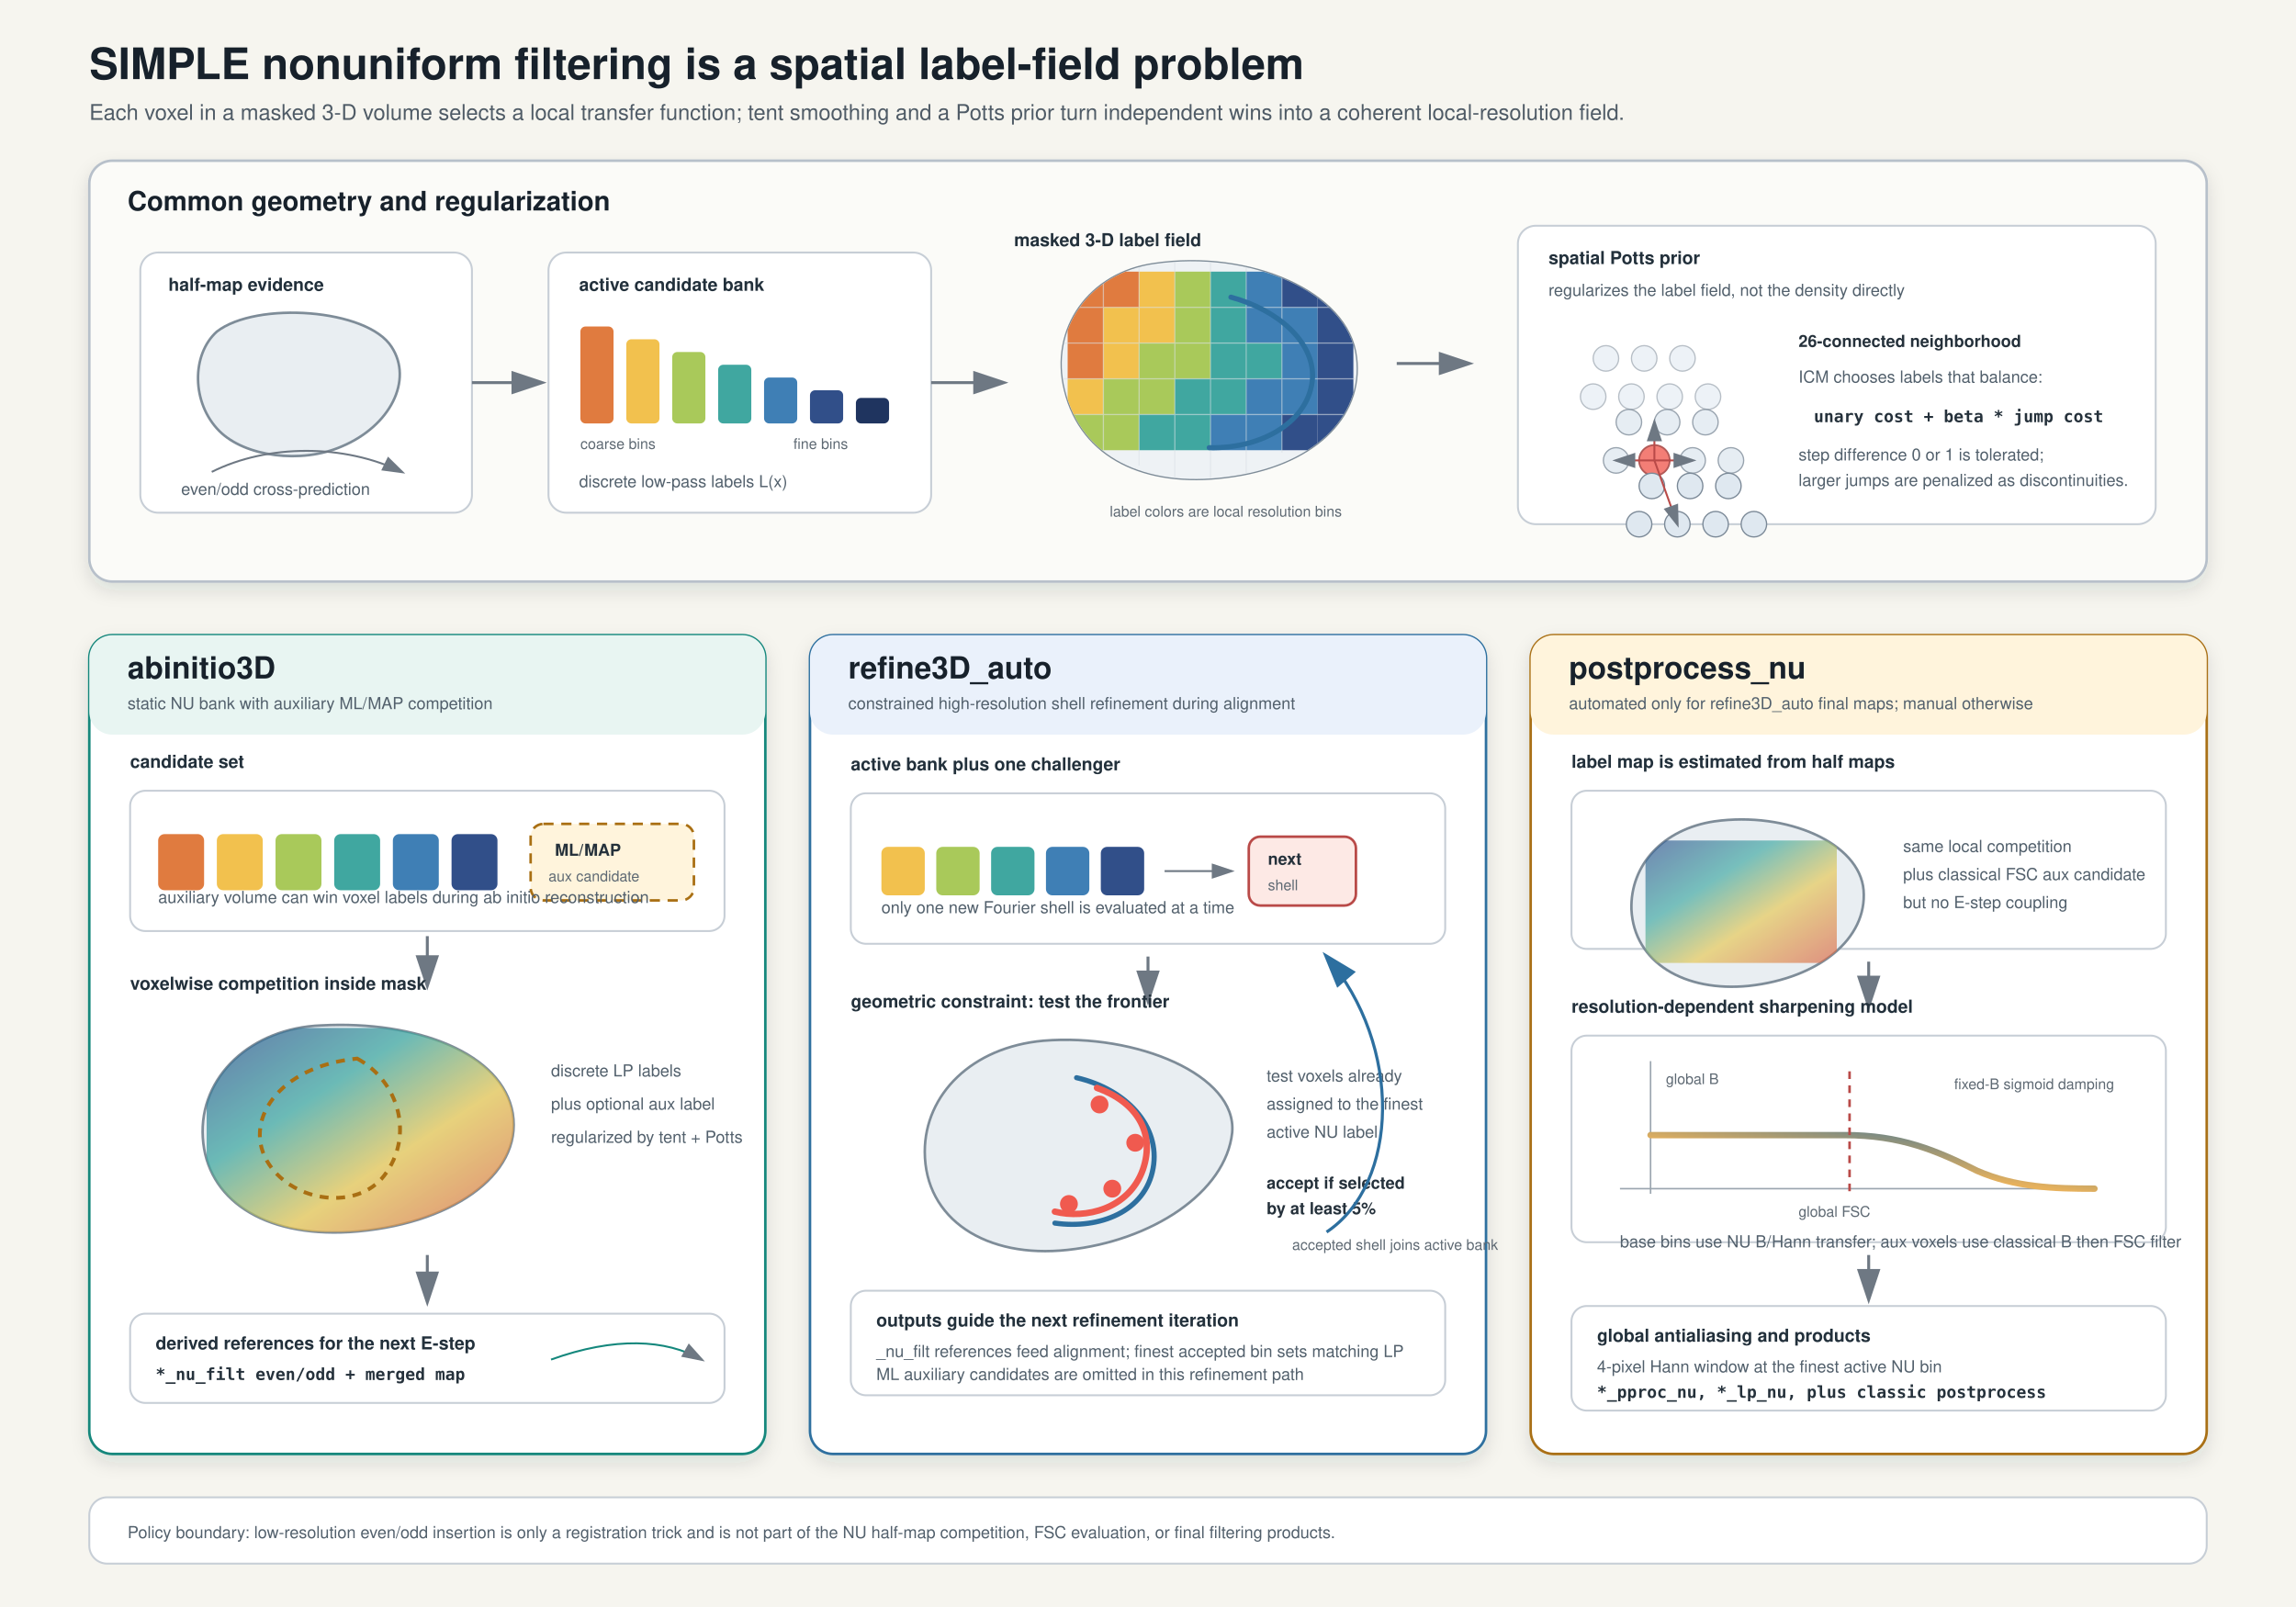
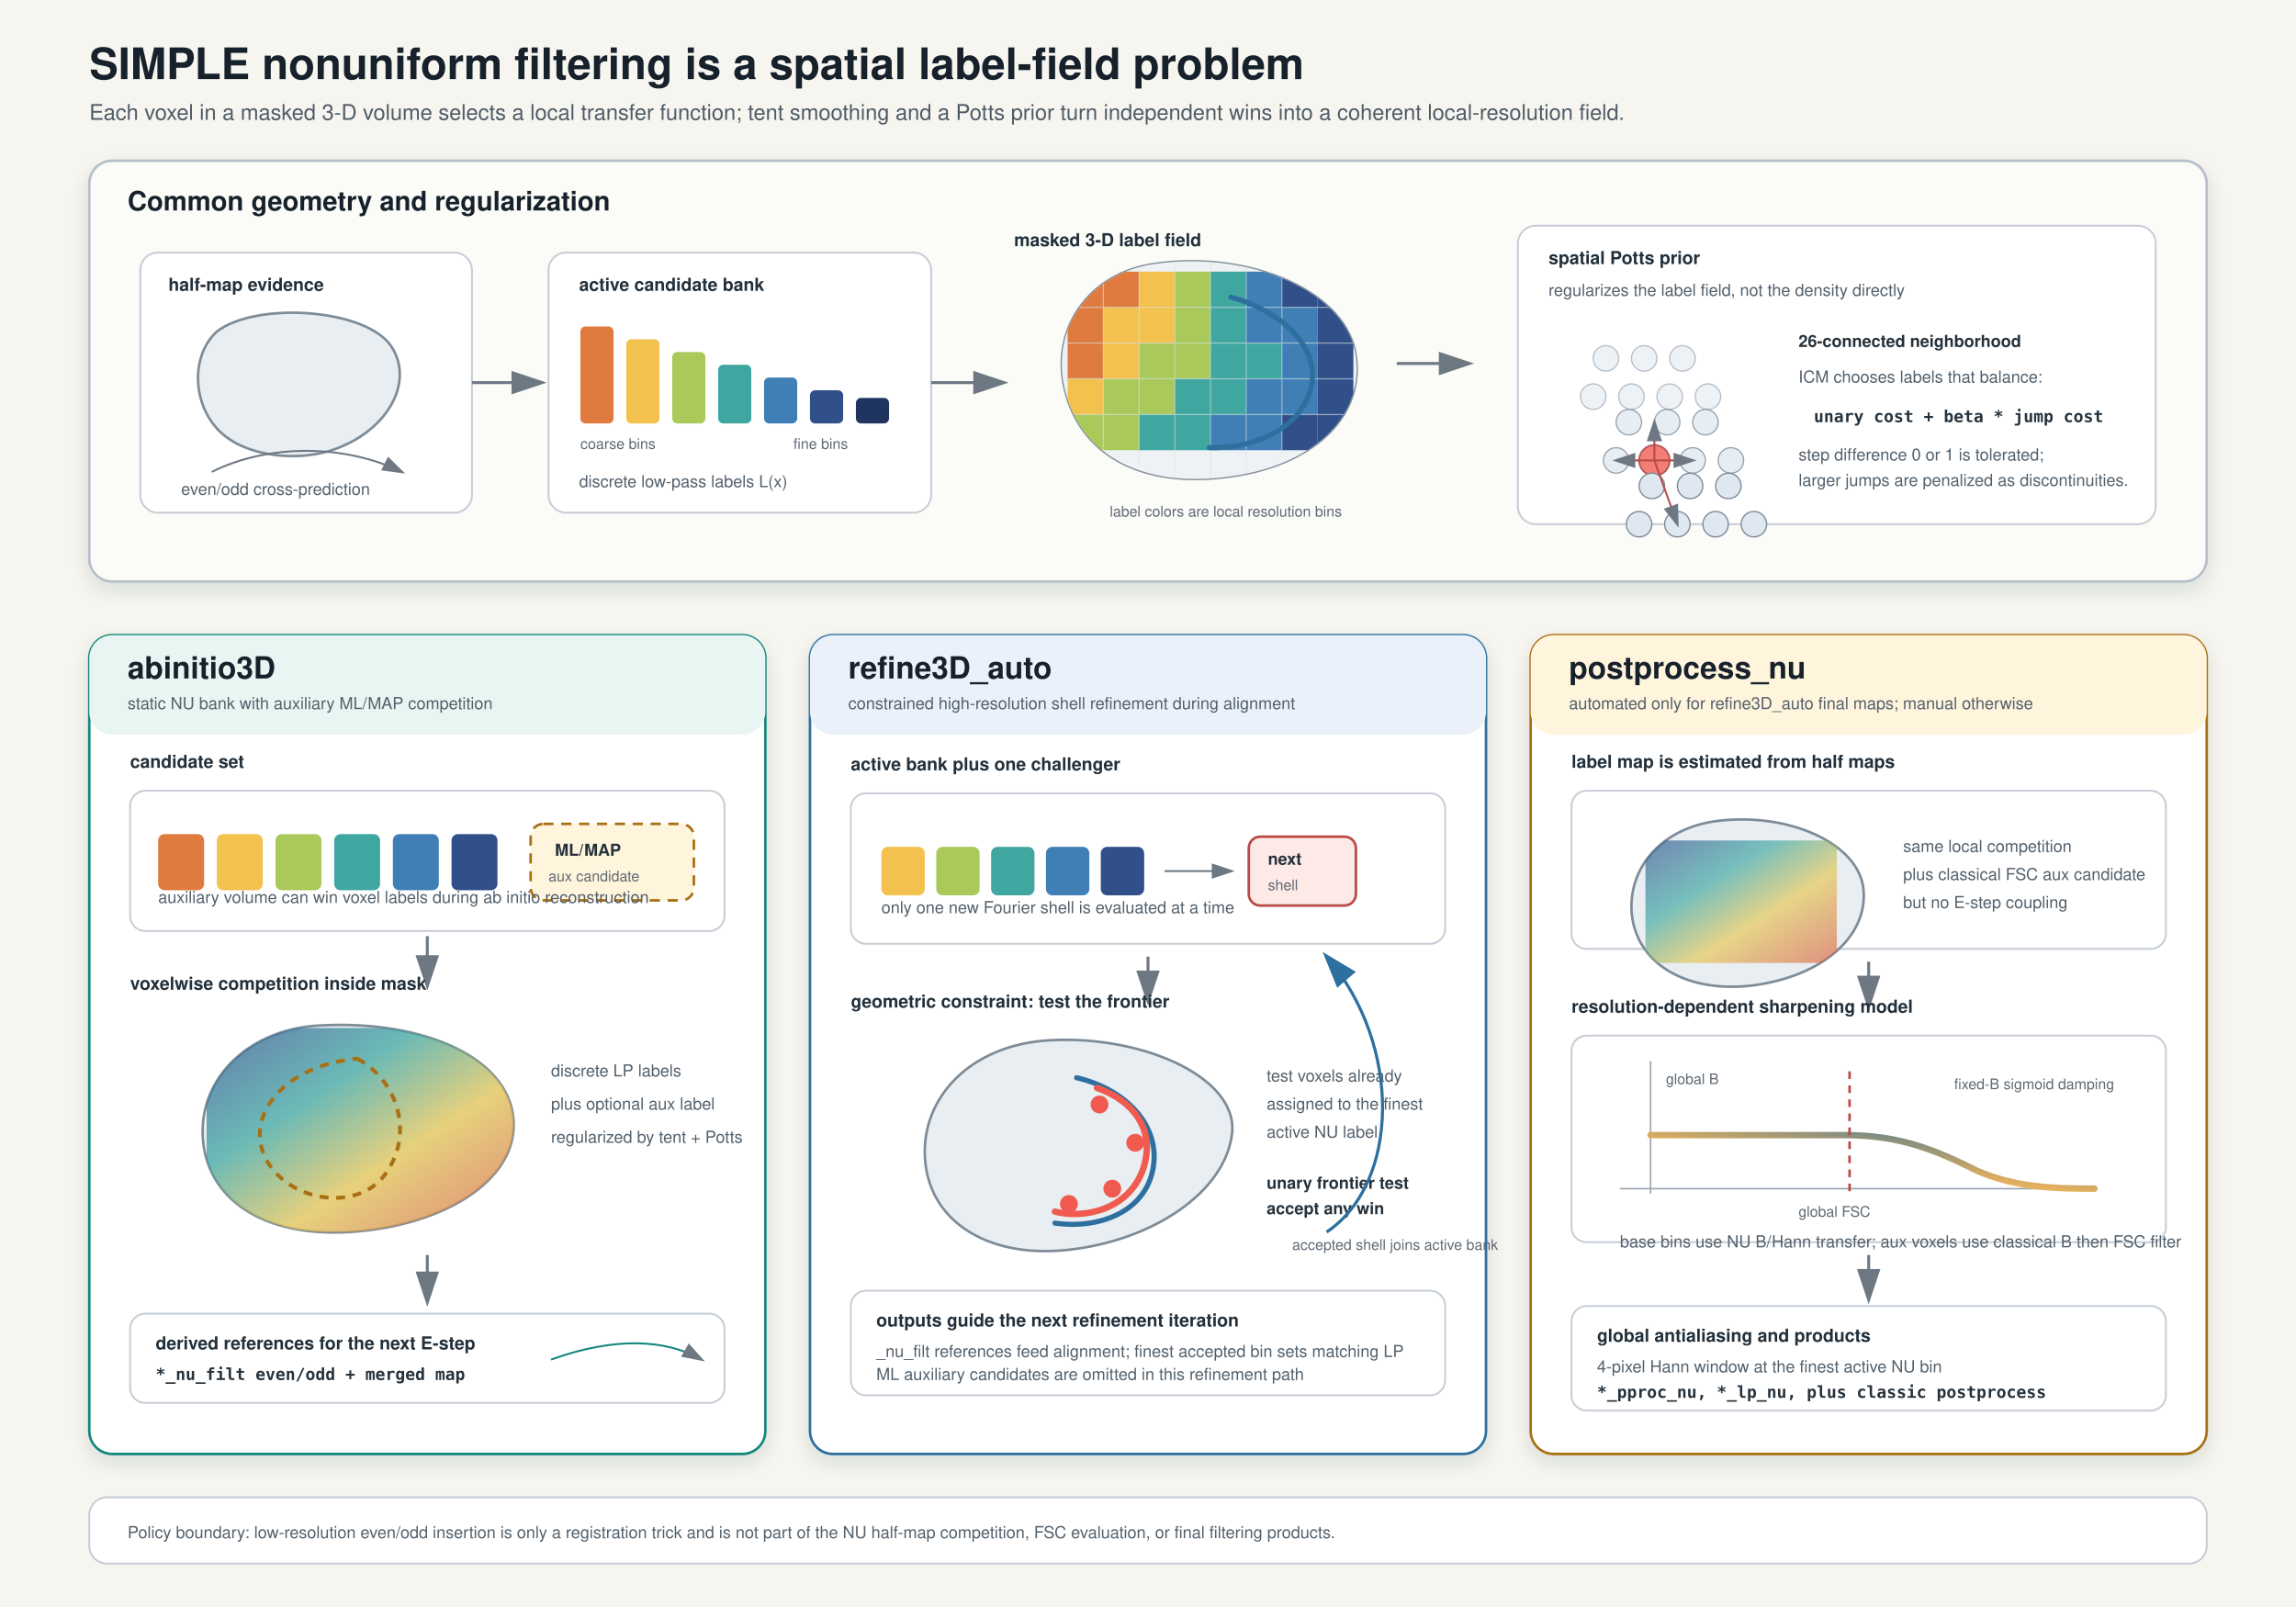
<svg xmlns="http://www.w3.org/2000/svg" width="1800" height="1260" viewBox="0 0 1800 1260" role="img" aria-labelledby="title desc">
  <defs>
    <style>
      .bg { fill: #f6f5ef; }
      .ink { fill: #17212b; }
      .muted { fill: #5b6672; }
      .soft { fill: #ffffff; stroke: #c7ced6; stroke-width: 1.5; }
      .panel { fill: #ffffff; stroke: #bbc5cf; stroke-width: 2; }
      .top-panel { fill: #fbfbf8; stroke: #b7c0ca; stroke-width: 2; }
      .title { font: 700 34px Helvetica, Arial, sans-serif; fill: #17212b; }
      .subtitle { font: 400 17px Helvetica, Arial, sans-serif; fill: #4f5b66; }
      .section-title { font: 700 21px Helvetica, Arial, sans-serif; fill: #17212b; }
      .panel-title { font: 700 24px Helvetica, Arial, sans-serif; fill: #17212b; }
      .label { font: 700 14px Helvetica, Arial, sans-serif; fill: #22303b; }
      .small { font: 400 13px Helvetica, Arial, sans-serif; fill: #52606c; }
      .tiny { font: 400 11.5px Helvetica, Arial, sans-serif; fill: #5e6973; }
      .mono { font: 700 13px Menlo, Consolas, monospace; fill: #25313b; }
      .callout { font: 700 13px Helvetica, Arial, sans-serif; fill: #25313b; }
      .arrow { stroke: #6e7883; stroke-width: 2.3; fill: none; marker-end: url(#arrowhead); }
      .thin-arrow { stroke: #6e7883; stroke-width: 1.5; fill: none; marker-end: url(#arrowhead); }
      .loop { stroke: #2d6f9f; stroke-width: 2.4; fill: none; marker-end: url(#blueArrow); }
      .teal-stroke { stroke: #14877c; }
      .blue-stroke { stroke: #2d6f9f; }
      .gold-stroke { stroke: #a96f13; }
      .red-stroke { stroke: #b94a48; }
      .dashed { stroke-dasharray: 7 6; }
      .grid-line { stroke: #d7dde3; stroke-width: 1; }
      .neigh { fill: #dfe8f0; stroke: #7b8997; stroke-width: 1; }
      .neigh-center { fill: #f05a4f; stroke: #9c2b28; stroke-width: 1.4; }
      .voxel-a { fill: #314f89; }
      .voxel-b { fill: #3f7fb5; }
      .voxel-c { fill: #40a7a0; }
      .voxel-d { fill: #a9c95a; }
      .voxel-e { fill: #f2c14e; }
      .voxel-f { fill: #e07b3f; }
      .mask { fill: #e9eef2; stroke: #7e8c98; stroke-width: 2; }
      .frontier { fill: none; stroke: #f05a4f; stroke-width: 5; stroke-linecap: round; stroke-linejoin: round; }
      .active { fill: none; stroke: #2d6f9f; stroke-width: 4; stroke-linecap: round; stroke-linejoin: round; }
    </style>
    <marker id="arrowhead" markerWidth="12" markerHeight="8" refX="10" refY="4" orient="auto">
      <path d="M0,0 L12,4 L0,8 Z" fill="#6e7883" />
    </marker>
    <marker id="blueArrow" markerWidth="12" markerHeight="8" refX="10" refY="4" orient="auto">
      <path d="M0,0 L12,4 L0,8 Z" fill="#2d6f9f" />
    </marker>
    <linearGradient id="heat" x1="0" y1="0" x2="1" y2="1">
      <stop offset="0%" stop-color="#2f4f8f" />
      <stop offset="34%" stop-color="#3aa6a0" />
      <stop offset="62%" stop-color="#e6c64f" />
      <stop offset="100%" stop-color="#d95f45" />
    </linearGradient>
    <linearGradient id="bfac" x1="0" y1="1" x2="1" y2="0">
      <stop offset="0%" stop-color="#f2c14e" />
      <stop offset="45%" stop-color="#e7b15c" />
      <stop offset="100%" stop-color="#2d6f9f" />
    </linearGradient>
    <filter id="shadow" x="-8%" y="-8%" width="116%" height="116%">
      <feDropShadow dx="0" dy="6" stdDeviation="7" flood-color="#1e2a33" flood-opacity="0.12" />
    </filter>
  </defs>
  <rect class="bg" x="0" y="0" width="1800" height="1260" />
  <text class="title" x="70" y="62">SIMPLE nonuniform filtering is a spatial label-field problem</text>
  <text class="subtitle" x="70" y="94">Each voxel in a masked 3-D volume selects a local transfer function; tent smoothing and a Potts prior turn independent wins into a coherent local-resolution field.</text>
  <rect class="top-panel" x="70" y="126" width="1660" height="330" rx="18" filter="url(#shadow)" />
  <text class="section-title" x="100" y="165">Common geometry and regularization</text>
  <g transform="translate(110 198)">
    <rect class="soft" x="0" y="0" width="260" height="204" rx="14" />
    <text class="label" x="22" y="30">half-map evidence</text>
    <path class="mask" d="M60,62 C40,80 40,118 62,140 C82,160 126,166 158,152 C196,136 214,100 197,74 C178,44 91,38 60,62 Z" />
    <path class="thin-arrow" d="M56,172 C100,150 160,150 205,172" />
    <text class="small" x="32" y="190">even/odd cross-prediction</text>
    <line class="arrow" x1="260" y1="102" x2="314" y2="102" />
  </g>
  <g transform="translate(430 198)">
    <rect class="soft" x="0" y="0" width="300" height="204" rx="14" />
    <text class="label" x="24" y="30">active candidate bank</text>
    <g transform="translate(25 58)">
      <rect x="0" y="0" width="26" height="76" rx="4" class="voxel-f" />
      <rect x="36" y="10" width="26" height="66" rx="4" class="voxel-e" />
      <rect x="72" y="20" width="26" height="56" rx="4" class="voxel-d" />
      <rect x="108" y="30" width="26" height="46" rx="4" class="voxel-c" />
      <rect x="144" y="40" width="26" height="36" rx="4" class="voxel-b" />
      <rect x="180" y="50" width="26" height="26" rx="4" class="voxel-a" />
      <rect x="216" y="56" width="26" height="20" rx="4" fill="#1f345f" />
    </g>
    <text class="tiny" x="25" y="154">coarse bins</text>
    <text class="tiny" x="192" y="154">fine bins</text>
    <text class="small" x="24" y="184">discrete low-pass labels L(x)</text>
    <line class="arrow" x1="300" y1="102" x2="356" y2="102" />
  </g>
  <g transform="translate(795 175)">
    <text class="label" x="0" y="18">masked 3-D label field</text>
    <path class="mask" d="M110,32 C59,39 28,83 40,131 C53,184 103,207 166,199 C233,191 274,153 268,105 C262,54 185,21 110,32 Z" />
    <clipPath id="sliceClip">
      <path d="M110,32 C59,39 28,83 40,131 C53,184 103,207 166,199 C233,191 274,153 268,105 C262,54 185,21 110,32 Z" />
    </clipPath>
    <g clip-path="url(#sliceClip)">
      <rect x="34" y="26" width="240" height="184" fill="#eef2f5" />
      <g transform="translate(42 38)">
        <rect class="voxel-f" x="0" y="0" width="28" height="28" />
        <rect class="voxel-f" x="28" y="0" width="28" height="28" />
        <rect class="voxel-e" x="56" y="0" width="28" height="28" />
        <rect class="voxel-d" x="84" y="0" width="28" height="28" />
        <rect class="voxel-c" x="112" y="0" width="28" height="28" />
        <rect class="voxel-b" x="140" y="0" width="28" height="28" />
        <rect class="voxel-a" x="168" y="0" width="28" height="28" />
        <rect class="voxel-a" x="196" y="0" width="28" height="28" />
        <rect class="voxel-f" x="0" y="28" width="28" height="28" />
        <rect class="voxel-e" x="28" y="28" width="28" height="28" />
        <rect class="voxel-e" x="56" y="28" width="28" height="28" />
        <rect class="voxel-d" x="84" y="28" width="28" height="28" />
        <rect class="voxel-c" x="112" y="28" width="28" height="28" />
        <rect class="voxel-b" x="140" y="28" width="28" height="28" />
        <rect class="voxel-b" x="168" y="28" width="28" height="28" />
        <rect class="voxel-a" x="196" y="28" width="28" height="28" />
        <rect class="voxel-f" x="0" y="56" width="28" height="28" />
        <rect class="voxel-e" x="28" y="56" width="28" height="28" />
        <rect class="voxel-d" x="56" y="56" width="28" height="28" />
        <rect class="voxel-d" x="84" y="56" width="28" height="28" />
        <rect class="voxel-c" x="112" y="56" width="28" height="28" />
        <rect class="voxel-c" x="140" y="56" width="28" height="28" />
        <rect class="voxel-b" x="168" y="56" width="28" height="28" />
        <rect class="voxel-a" x="196" y="56" width="28" height="28" />
        <rect class="voxel-e" x="0" y="84" width="28" height="28" />
        <rect class="voxel-d" x="28" y="84" width="28" height="28" />
        <rect class="voxel-d" x="56" y="84" width="28" height="28" />
        <rect class="voxel-c" x="84" y="84" width="28" height="28" />
        <rect class="voxel-c" x="112" y="84" width="28" height="28" />
        <rect class="voxel-b" x="140" y="84" width="28" height="28" />
        <rect class="voxel-b" x="168" y="84" width="28" height="28" />
        <rect class="voxel-a" x="196" y="84" width="28" height="28" />
        <rect class="voxel-d" x="0" y="112" width="28" height="28" />
        <rect class="voxel-d" x="28" y="112" width="28" height="28" />
        <rect class="voxel-c" x="56" y="112" width="28" height="28" />
        <rect class="voxel-c" x="84" y="112" width="28" height="28" />
        <rect class="voxel-b" x="112" y="112" width="28" height="28" />
        <rect class="voxel-b" x="140" y="112" width="28" height="28" />
        <rect class="voxel-a" x="168" y="112" width="28" height="28" />
        <rect class="voxel-a" x="196" y="112" width="28" height="28" />
      </g>
      <g opacity="0.45">
        <path class="grid-line" d="M70,38 L70,178" />
        <path class="grid-line" d="M98,34 L98,190" />
        <path class="grid-line" d="M126,30 L126,202" />
        <path class="grid-line" d="M154,30 L154,202" />
        <path class="grid-line" d="M182,34 L182,196" />
        <path class="grid-line" d="M210,40 L210,180" />
        <path class="grid-line" d="M42,66 L268,66" />
        <path class="grid-line" d="M38,94 L272,94" />
        <path class="grid-line" d="M38,122 L272,122" />
        <path class="grid-line" d="M48,150 L258,150" />
      </g>
    </g>
    <path class="active" d="M170,58 C207,68 235,93 234,121 C232,155 195,177 153,176" />
    <text class="tiny" x="75" y="230">label colors are local resolution bins</text>
    <line class="arrow" x1="300" y1="110" x2="356" y2="110" />
  </g>
  <g transform="translate(1190 177)">
    <rect class="soft" x="0" y="0" width="500" height="234" rx="14" />
    <text class="label" x="24" y="30">spatial Potts prior</text>
    <text class="small" x="24" y="55">regularizes the label field, not the density directly</text>
    <g transform="translate(35 82)">
      <g opacity="0.55">
        <circle class="neigh" cx="34" cy="22" r="10" />
        <circle class="neigh" cx="64" cy="22" r="10" />
        <circle class="neigh" cx="94" cy="22" r="10" />
        <circle class="neigh" cx="24" cy="52" r="10" />
        <circle class="neigh" cx="54" cy="52" r="10" />
        <circle class="neigh" cx="84" cy="52" r="10" />
        <circle class="neigh" cx="114" cy="52" r="10" />
      </g>
      <g opacity="0.78">
        <circle class="neigh" cx="52" cy="72" r="10" />
        <circle class="neigh" cx="82" cy="72" r="10" />
        <circle class="neigh" cx="112" cy="72" r="10" />
        <circle class="neigh" cx="42" cy="102" r="10" />
        <circle class="neigh-center" cx="72" cy="102" r="12" />
        <circle class="neigh" cx="102" cy="102" r="10" />
        <circle class="neigh" cx="132" cy="102" r="10" />
      </g>
      <g>
        <circle class="neigh" cx="70" cy="122" r="10" />
        <circle class="neigh" cx="100" cy="122" r="10" />
        <circle class="neigh" cx="130" cy="122" r="10" />
        <circle class="neigh" cx="60" cy="152" r="10" />
        <circle class="neigh" cx="90" cy="152" r="10" />
        <circle class="neigh" cx="120" cy="152" r="10" />
        <circle class="neigh" cx="150" cy="152" r="10" />
      </g>
      <path class="thin-arrow red-stroke" d="M72,102 L42,102" />
      <path class="thin-arrow red-stroke" d="M72,102 L102,102" />
      <path class="thin-arrow red-stroke" d="M72,102 L72,72" />
      <path class="thin-arrow red-stroke" d="M72,102 L90,152" />
    </g>
    <text class="callout" x="220" y="95">26-connected neighborhood</text>
    <text class="small" x="220" y="123">ICM chooses labels that balance:</text>
    <text class="mono" x="232" y="154">unary cost + beta * jump cost</text>
    <text class="small" x="220" y="184">step difference 0 or 1 is tolerated;</text>
    <text class="small" x="220" y="204">larger jumps are penalized as discontinuities.</text>
  </g>
  <g transform="translate(70 498)">
    <rect class="panel teal-stroke" x="0" y="0" width="530" height="642" rx="18" filter="url(#shadow)" />
    <rect x="0" y="0" width="530" height="78" rx="18" fill="#e8f5f2" />
    <text class="panel-title" x="30" y="34">abinitio3D</text>
    <text class="small" x="30" y="58">static NU bank with auxiliary ML/MAP competition</text>
    <g transform="translate(32 104)">
      <text class="label" x="0" y="0">candidate set</text>
      <rect class="soft" x="0" y="18" width="466" height="110" rx="12" />
      <g transform="translate(22 52)">
        <rect class="voxel-f" x="0" y="0" width="36" height="44" rx="5" />
        <rect class="voxel-e" x="46" y="0" width="36" height="44" rx="5" />
        <rect class="voxel-d" x="92" y="0" width="36" height="44" rx="5" />
        <rect class="voxel-c" x="138" y="0" width="36" height="44" rx="5" />
        <rect class="voxel-b" x="184" y="0" width="36" height="44" rx="5" />
        <rect class="voxel-a" x="230" y="0" width="36" height="44" rx="5" />
        <rect x="292" y="-8" width="128" height="60" rx="10" fill="#fff4dc" stroke="#a96f13" stroke-width="2" stroke-dasharray="8 6" />
        <text class="callout" x="311" y="17">ML/MAP</text>
        <text class="tiny" x="306" y="37">aux candidate</text>
      </g>
      <text class="small" x="22" y="106">auxiliary volume can win voxel labels during ab initio reconstruction</text>
    </g>
    <line class="arrow" x1="265" y1="236" x2="265" y2="274" />
    <g transform="translate(32 278)">
      <text class="label" x="0" y="0">voxelwise competition inside mask</text>
      <path class="mask" d="M150,28 C95,30 54,68 57,116 C60,164 104,194 172,190 C250,185 308,146 300,97 C292,50 225,24 150,28 Z" />
      <clipPath id="abinitioClip">
        <path d="M150,28 C95,30 54,68 57,116 C60,164 104,194 172,190 C250,185 308,146 300,97 C292,50 225,24 150,28 Z" />
      </clipPath>
      <g clip-path="url(#abinitioClip)">
        <rect x="60" y="30" width="244" height="160" fill="url(#heat)" opacity="0.72" />
      </g>
      <path class="dashed gold-stroke" d="M178,54 C211,72 223,115 199,146 C178,173 129,167 109,137 C87,104 116,60 178,54 Z" fill="none" stroke-width="3" />
      <text class="small" x="330" y="68">discrete LP labels</text>
      <text class="small" x="330" y="94">plus optional aux label</text>
      <text class="small" x="330" y="120">regularized by tent + Potts</text>
    </g>
    <line class="arrow" x1="265" y1="486" x2="265" y2="522" />
    <g transform="translate(32 532)">
      <rect class="soft" x="0" y="0" width="466" height="70" rx="12" />
      <text class="label" x="20" y="28">derived references for the next E-step</text>
      <text class="mono" x="20" y="52">*_nu_filt even/odd + merged map</text>
      <path class="thin-arrow teal-stroke" d="M330,36 C380,18 420,20 448,36" />
    </g>
  </g>
  <g transform="translate(635 498)">
    <rect class="panel blue-stroke" x="0" y="0" width="530" height="642" rx="18" filter="url(#shadow)" />
    <rect x="0" y="0" width="530" height="78" rx="18" fill="#eaf1fb" />
    <text class="panel-title" x="30" y="34">refine3D_auto</text>
    <text class="small" x="30" y="58">constrained high-resolution shell refinement during alignment</text>
    <g transform="translate(32 106)">
      <text class="label" x="0" y="0">active bank plus one challenger</text>
      <rect class="soft" x="0" y="18" width="466" height="118" rx="12" />
      <g transform="translate(24 60)">
        <rect class="voxel-e" x="0" y="0" width="34" height="38" rx="5" />
        <rect class="voxel-d" x="43" y="0" width="34" height="38" rx="5" />
        <rect class="voxel-c" x="86" y="0" width="34" height="38" rx="5" />
        <rect class="voxel-b" x="129" y="0" width="34" height="38" rx="5" />
        <rect class="voxel-a" x="172" y="0" width="34" height="38" rx="5" />
        <path class="thin-arrow" d="M222,19 L274,19" />
        <rect x="288" y="-8" width="84" height="54" rx="9" fill="#fde9e5" stroke="#b94a48" stroke-width="2" />
        <text class="callout" x="303" y="14">next</text>
        <text class="tiny" x="303" y="34">shell</text>
      </g>
      <text class="small" x="24" y="112">only one new Fourier shell is evaluated at a time</text>
    </g>
    <line class="arrow" x1="265" y1="252" x2="265" y2="286" />
    <g transform="translate(32 292)">
      <text class="label" x="0" y="0">geometric constraint: test the frontier</text>
      <path class="mask" d="M151,26 C95,31 58,68 58,113 C58,166 106,197 170,190 C236,183 294,145 299,98 C303,53 224,20 151,26 Z" />
      <path class="active" d="M177,55 C216,64 243,93 237,126 C231,160 195,174 160,169" />
      <path class="frontier" d="M193,63 C224,74 239,98 229,127 C218,158 184,166 160,160" />
      <circle cx="195" cy="76" r="7" fill="#f05a4f" />
      <circle cx="223" cy="106" r="7" fill="#f05a4f" />
      <circle cx="205" cy="142" r="7" fill="#f05a4f" />
      <circle cx="171" cy="154" r="7" fill="#f05a4f" />
      <text class="small" x="326" y="58">test voxels already</text>
      <text class="small" x="326" y="80">assigned to the finest</text>
      <text class="small" x="326" y="102">active NU label</text>
-       <text class="callout" x="326" y="142">accept if selected</text>
-       <text class="callout" x="326" y="162">by at least 5%</text>
+       <text class="callout" x="326" y="142">unary frontier test</text>
+       <text class="callout" x="326" y="162">accept any win</text>
    </g>
    <path class="loop" d="M405,468 C462,430 465,322 405,252" />
    <text class="tiny" x="378" y="482">accepted shell joins active bank</text>
    <g transform="translate(32 514)">
      <rect class="soft" x="0" y="0" width="466" height="82" rx="12" />
      <text class="label" x="20" y="28">outputs guide the next refinement iteration</text>
      <text class="small" x="20" y="52">_nu_filt references feed alignment; finest accepted bin sets matching LP</text>
      <text class="small" x="20" y="70">ML auxiliary candidates are omitted in this refinement path</text>
    </g>
  </g>
  <g transform="translate(1200 498)">
    <rect class="panel gold-stroke" x="0" y="0" width="530" height="642" rx="18" filter="url(#shadow)" />
    <rect x="0" y="0" width="530" height="78" rx="18" fill="#fff4dc" />
    <text class="panel-title" x="30" y="34">postprocess_nu</text>
    <text class="small" x="30" y="58">automated only for refine3D_auto final maps; manual otherwise</text>
    <g transform="translate(32 104)">
      <text class="label" x="0" y="0">label map is estimated from half maps</text>
      <rect class="soft" x="0" y="18" width="466" height="124" rx="12" />
      <path class="mask" d="M112,42 C72,48 46,76 47,111 C49,153 89,176 139,171 C194,165 232,134 229,96 C226,59 169,34 112,42 Z" />
      <clipPath id="postClip">
        <path d="M112,42 C72,48 46,76 47,111 C49,153 89,176 139,171 C194,165 232,134 229,96 C226,59 169,34 112,42 Z" />
      </clipPath>
      <rect x="58" y="57" width="150" height="96" fill="url(#heat)" opacity="0.65" clip-path="url(#postClip)" />
      <text class="small" x="260" y="66">same local competition</text>
      <text class="small" x="260" y="88">plus classical FSC aux candidate</text>
      <text class="small" x="260" y="110">but no E-step coupling</text>
    </g>
    <line class="arrow" x1="265" y1="256" x2="265" y2="290" />
    <g transform="translate(32 296)">
      <text class="label" x="0" y="0">resolution-dependent sharpening model</text>
      <rect class="soft" x="0" y="18" width="466" height="162" rx="12" />
      <line x1="38" y1="138" x2="410" y2="138" stroke="#9aa5af" stroke-width="1.2" />
      <line x1="62" y1="38" x2="62" y2="142" stroke="#9aa5af" stroke-width="1.2" />
      <path d="M62,96 C126,96 170,96 214,96 C258,96 286,108 318,124 C348,137 378,138 410,138" fill="none" stroke="url(#bfac)" stroke-width="5" stroke-linecap="round" />
      <line x1="218" y1="46" x2="218" y2="144" stroke="#b94a48" stroke-width="2" stroke-dasharray="6 5" />
      <text class="tiny" x="178" y="160">global FSC</text>
      <text class="tiny" x="74" y="56">global B</text>
      <text class="tiny" x="300" y="60">fixed-B sigmoid damping</text>
      <text class="small" x="38" y="184">base bins use NU B/Hann transfer; aux voxels use classical B then FSC filter</text>
    </g>
    <line class="arrow" x1="265" y1="486" x2="265" y2="520" />
    <g transform="translate(32 526)">
      <rect class="soft" x="0" y="0" width="466" height="82" rx="12" />
      <text class="label" x="20" y="28">global antialiasing and products</text>
      <text class="small" x="20" y="52">4-pixel Hann window at the finest active NU bin</text>
      <text class="mono" x="20" y="72">*_pproc_nu, *_lp_nu, plus classic postprocess</text>
    </g>
  </g>
  <rect class="soft" x="70" y="1174" width="1660" height="52" rx="14" />
  <text class="small" x="100" y="1206">Policy boundary: low-resolution even/odd insertion is only a registration trick and is not part of the NU half-map competition, FSC evaluation, or final filtering products.</text>
</svg>
